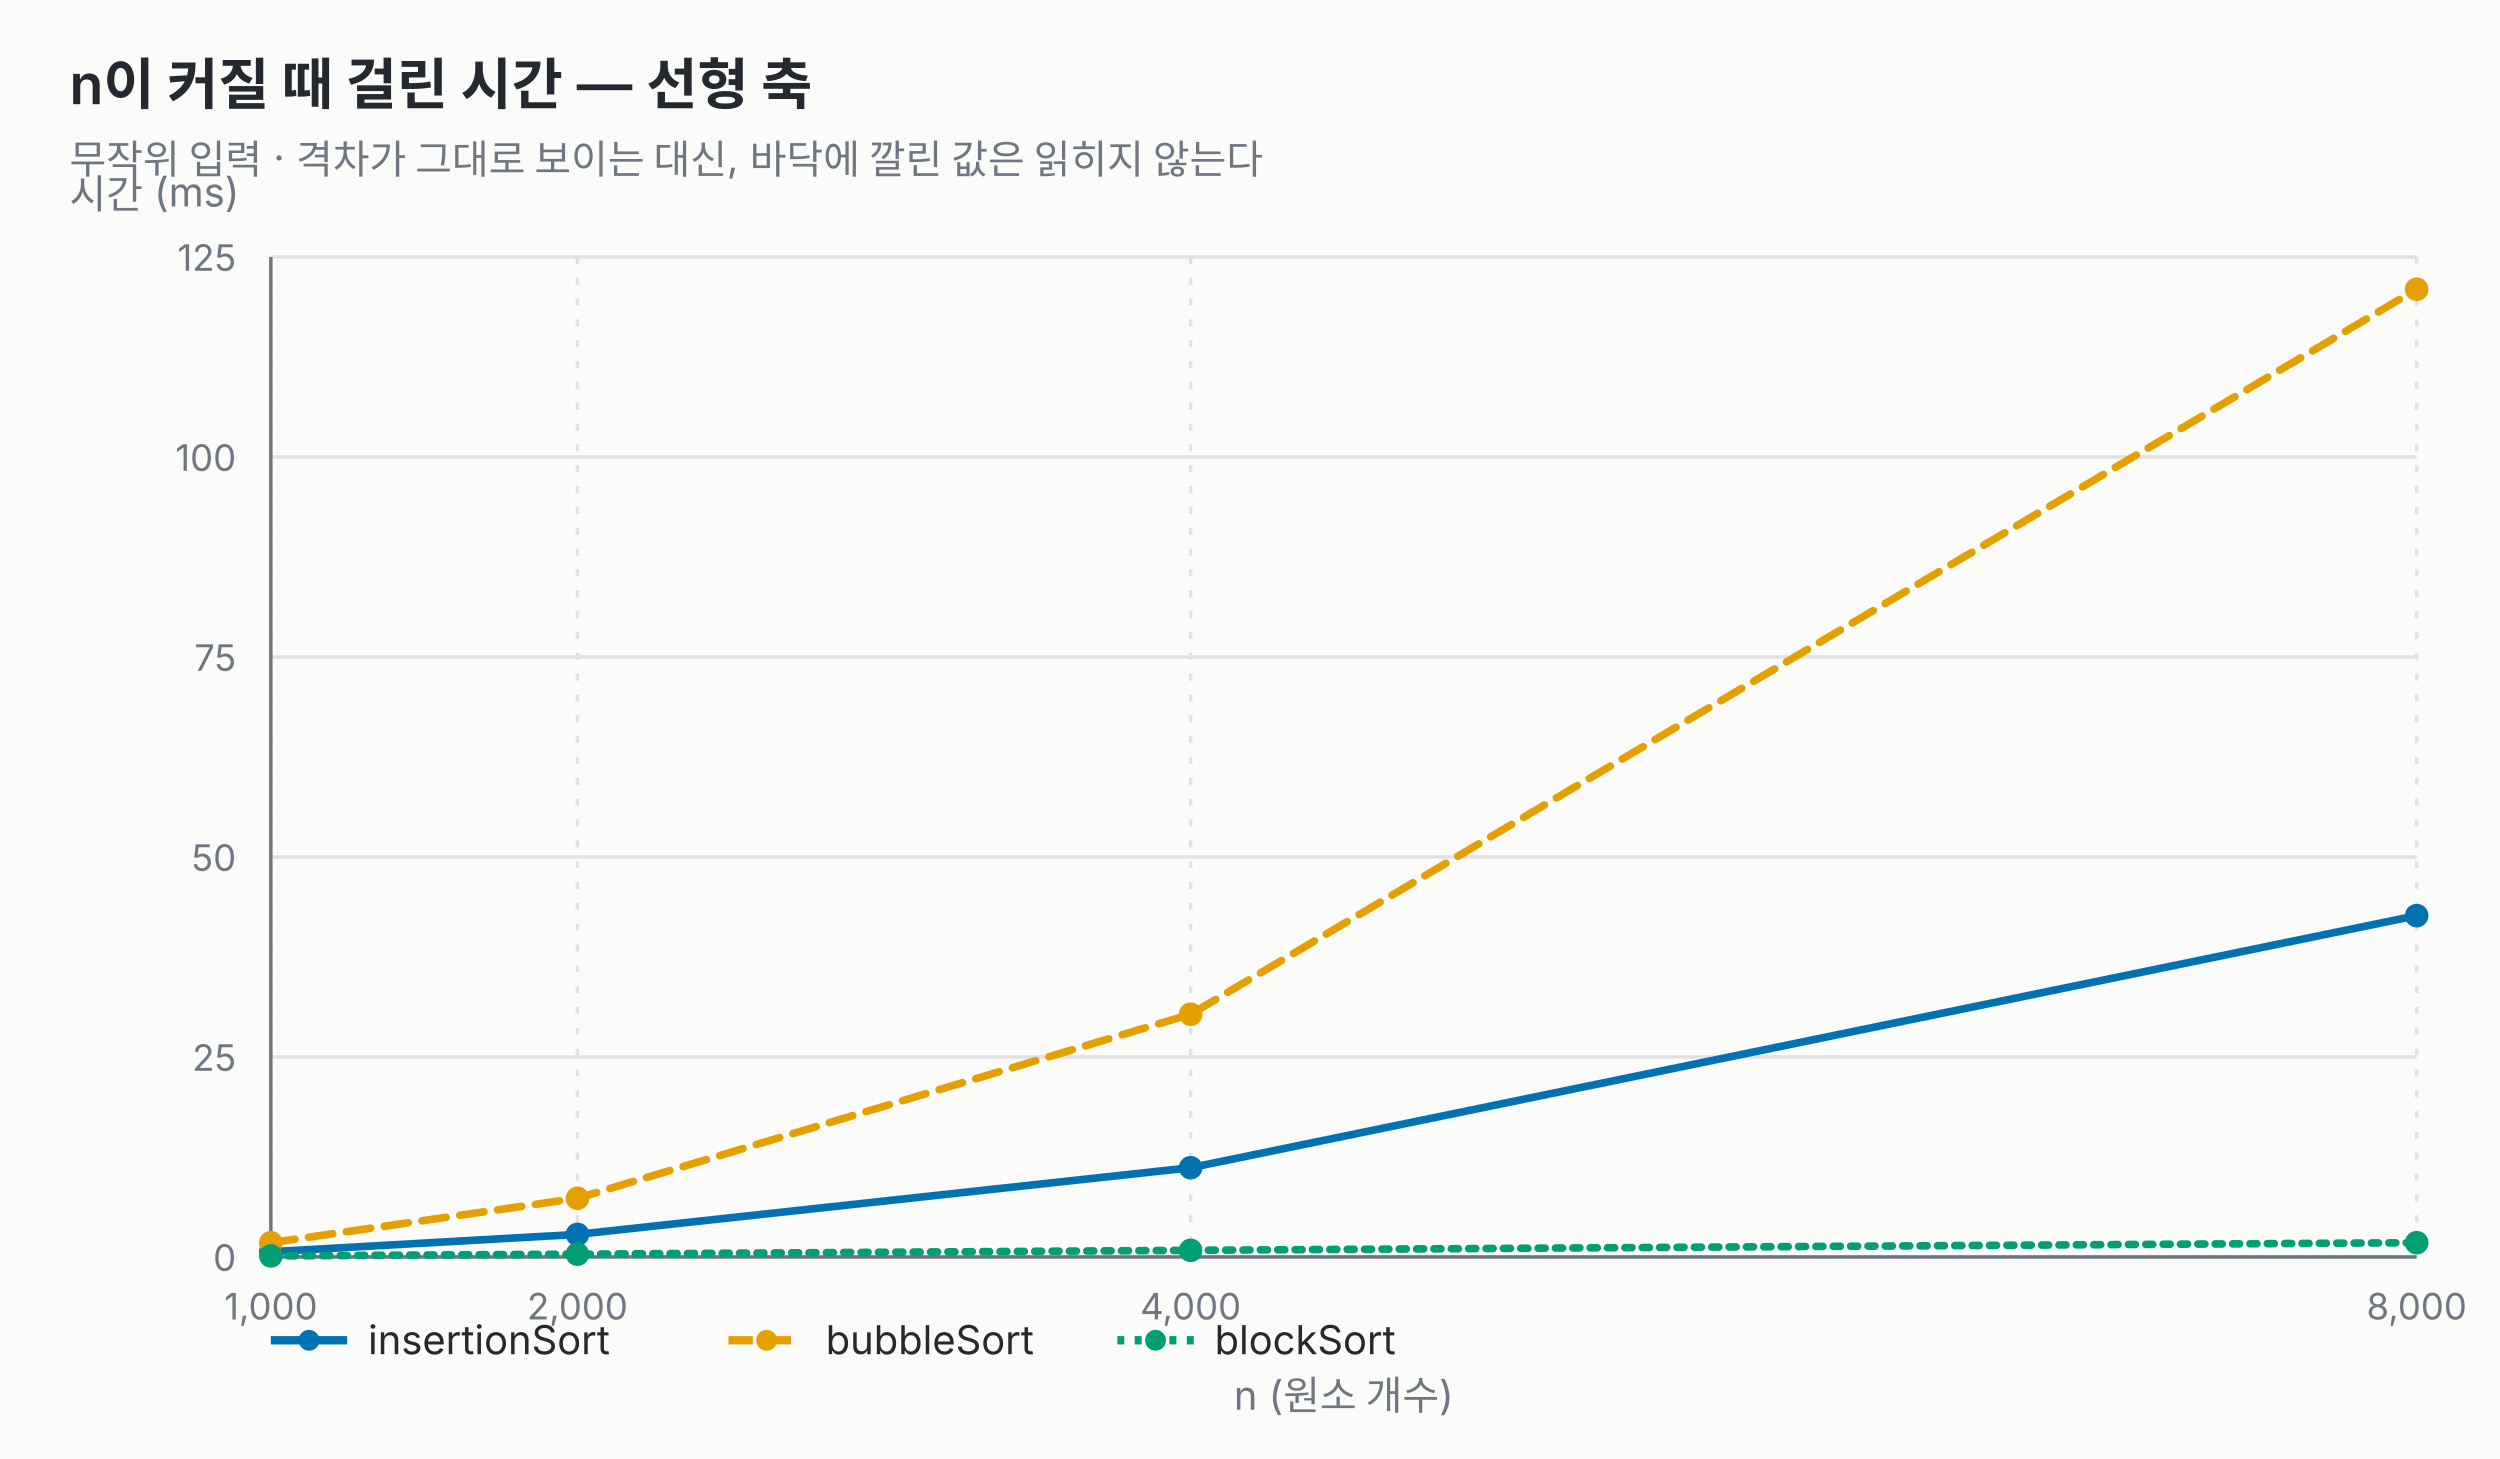
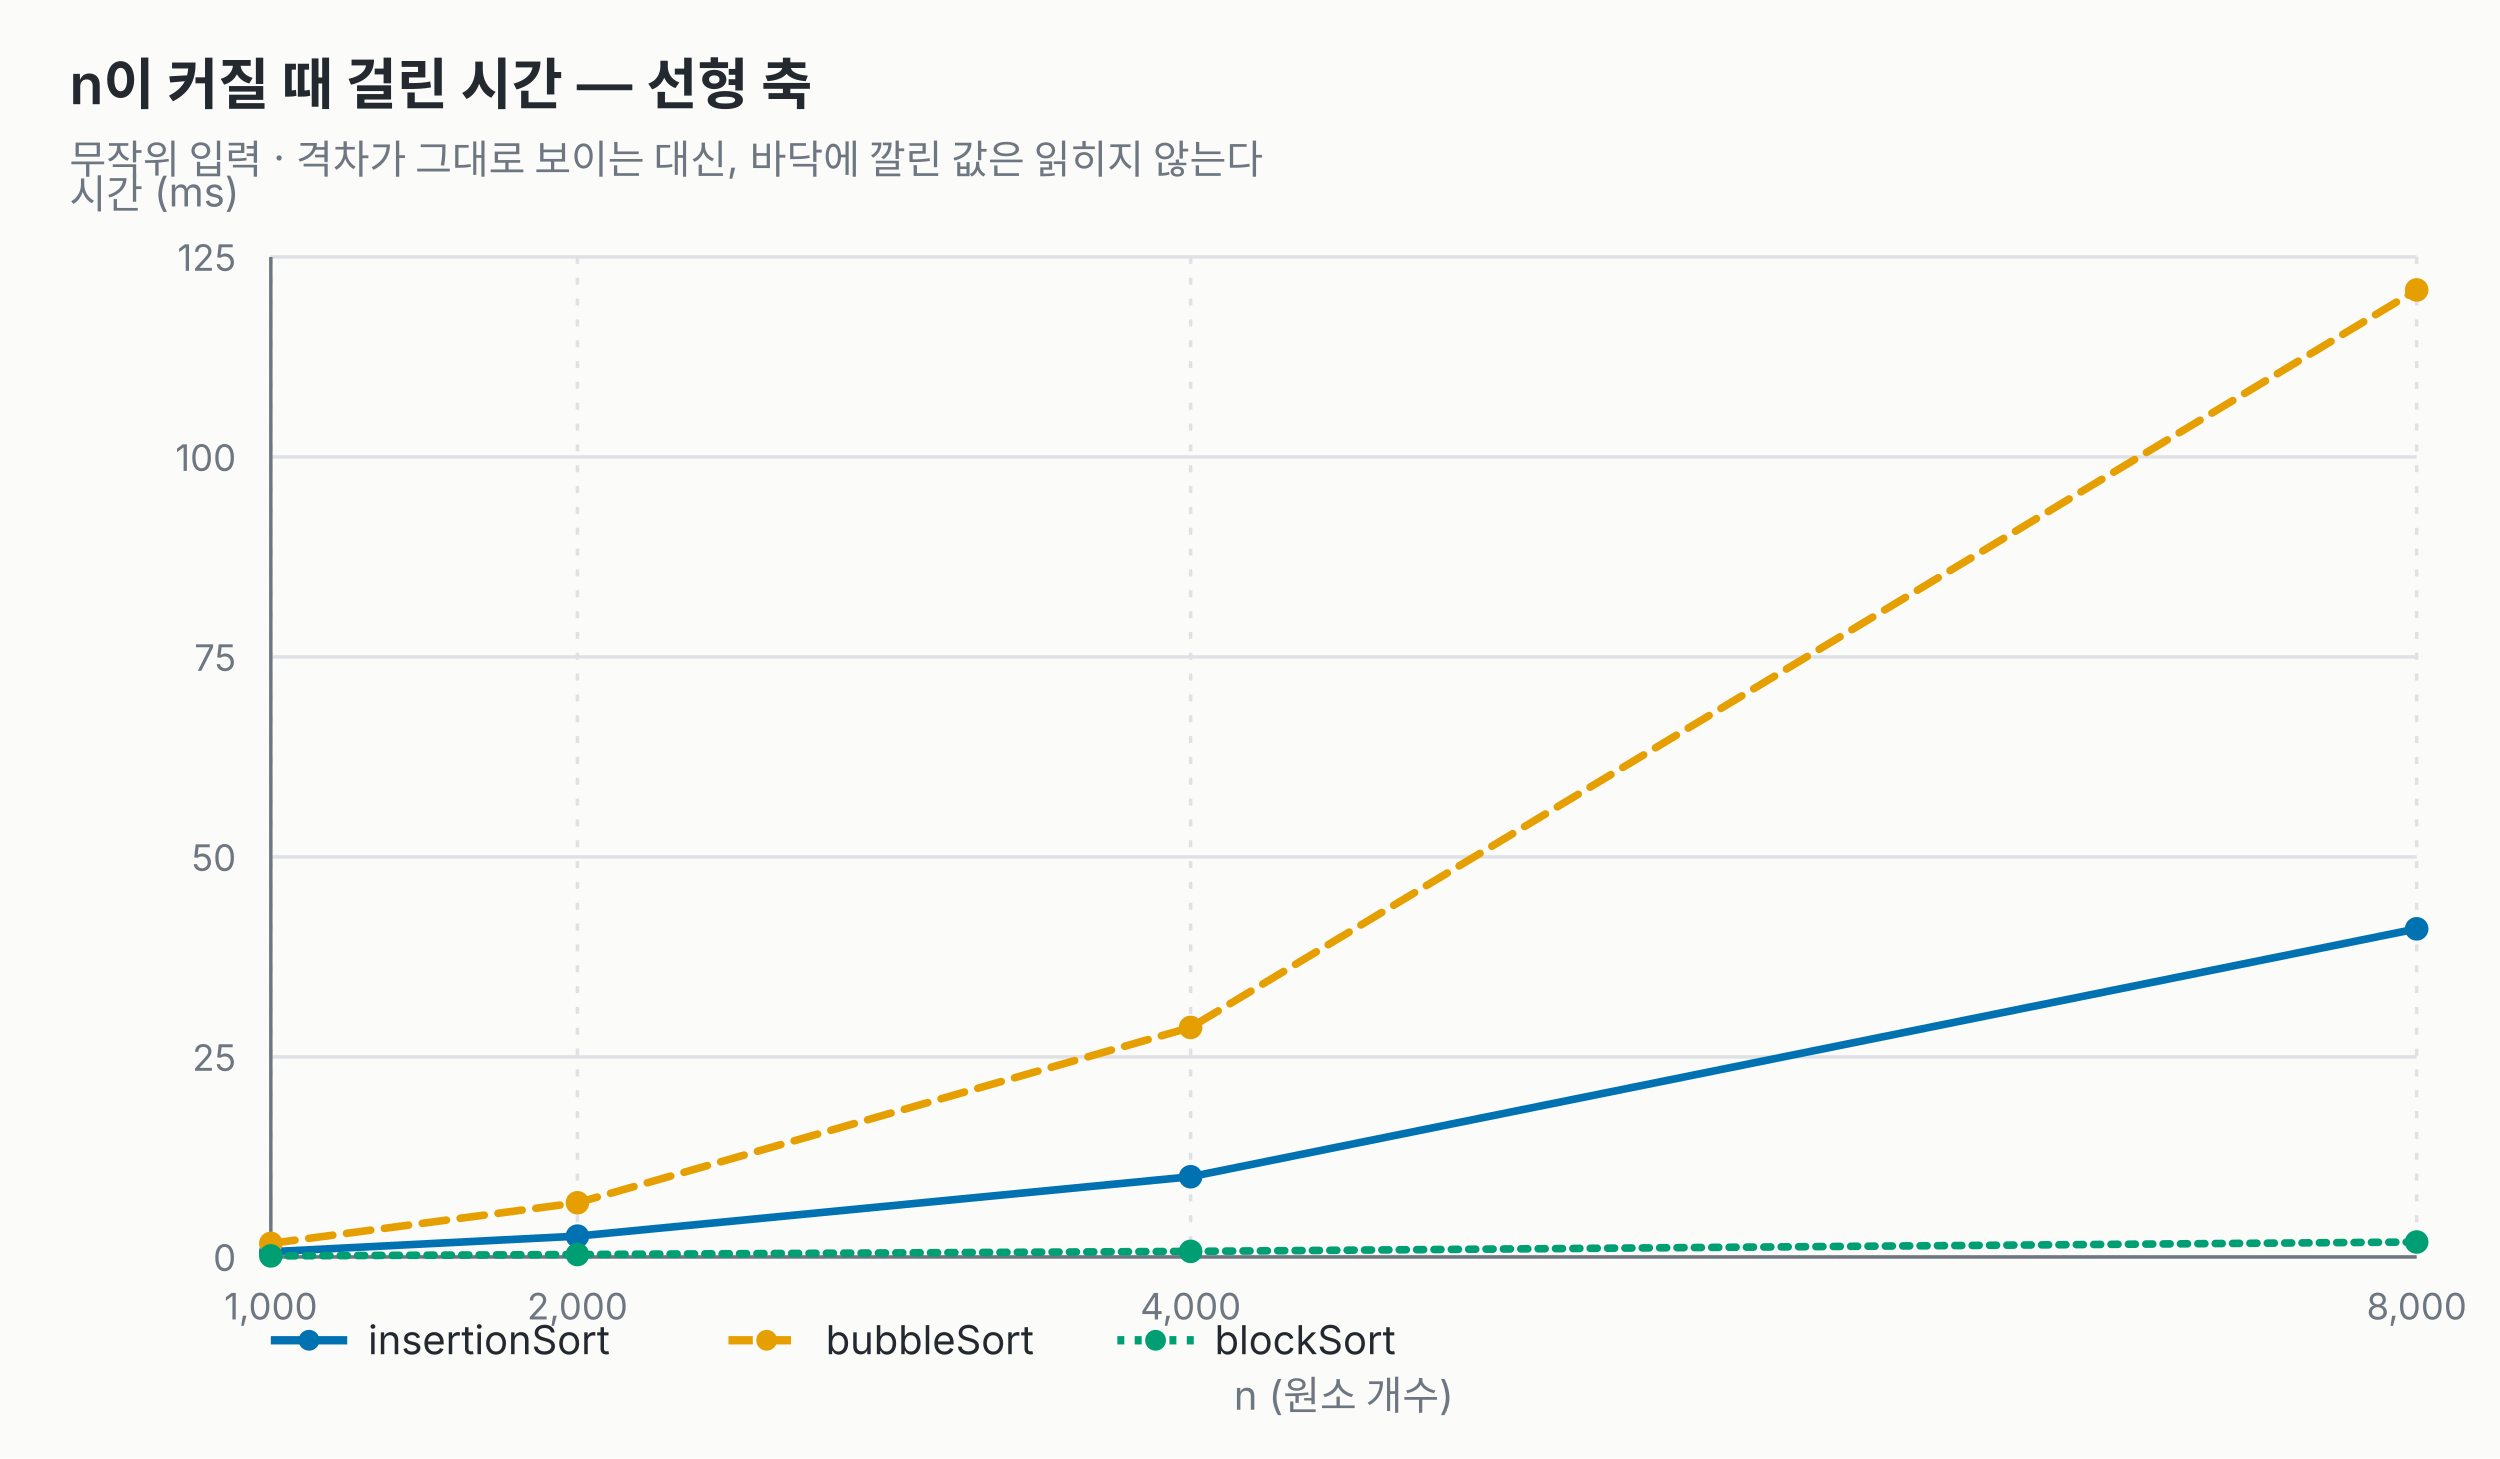
<svg xmlns="http://www.w3.org/2000/svg" width="720" height="420" viewBox="0 0 720 420" font-family="-apple-system, BlinkMacSystemFont, 'Segoe UI', 'Noto Sans KR', 'Apple SD Gothic Neo', 'Malgun Gothic', sans-serif">
  <rect width="720" height="420" fill="#fbfbf9" />
  <text x="20.0" y="30.0" font-size="16" fill="#24292f" text-anchor="start" font-weight="600">n이 커질 때 걸린 시간 — 선형 축</text>
  <text x="20.0" y="50.0" font-size="11.5" fill="#6e7781" text-anchor="start" font-weight="400">무작위 입력 · 격차가 그대로 보이는 대신, 바닥에 깔린 값은 읽히지 않는다</text>
  <line x1="78.0" y1="362.0" x2="696.0" y2="362.0" stroke="#dfe1e4" stroke-width="1" stroke-dasharray="none" />
  <text x="68.0" y="366.0" font-size="10.5" fill="#6e7781" text-anchor="end" font-weight="400">0</text>
  <line x1="78.0" y1="304.4" x2="696.0" y2="304.4" stroke="#dfe1e4" stroke-width="1" stroke-dasharray="none" />
  <text x="68.0" y="308.4" font-size="10.5" fill="#6e7781" text-anchor="end" font-weight="400">25</text>
  <line x1="78.0" y1="246.8" x2="696.0" y2="246.8" stroke="#dfe1e4" stroke-width="1" stroke-dasharray="none" />
  <text x="68.0" y="250.8" font-size="10.5" fill="#6e7781" text-anchor="end" font-weight="400">50</text>
  <line x1="78.0" y1="189.2" x2="696.0" y2="189.2" stroke="#dfe1e4" stroke-width="1" stroke-dasharray="none" />
  <text x="68.0" y="193.2" font-size="10.5" fill="#6e7781" text-anchor="end" font-weight="400">75</text>
  <line x1="78.0" y1="131.6" x2="696.0" y2="131.6" stroke="#dfe1e4" stroke-width="1" stroke-dasharray="none" />
  <text x="68.0" y="135.6" font-size="10.5" fill="#6e7781" text-anchor="end" font-weight="400">100</text>
  <line x1="78.0" y1="74.0" x2="696.0" y2="74.0" stroke="#dfe1e4" stroke-width="1" stroke-dasharray="none" />
  <text x="68.0" y="78.0" font-size="10.5" fill="#6e7781" text-anchor="end" font-weight="400">125</text>
  <line x1="78.0" y1="74.0" x2="78.0" y2="362.0" stroke="#dfe1e4" stroke-width="1" stroke-dasharray="2 4" />
  <text x="78.0" y="380.0" font-size="10.5" fill="#6e7781" text-anchor="middle" font-weight="400">1,000</text>
  <line x1="166.3" y1="74.0" x2="166.3" y2="362.0" stroke="#dfe1e4" stroke-width="1" stroke-dasharray="2 4" />
  <text x="166.3" y="380.0" font-size="10.5" fill="#6e7781" text-anchor="middle" font-weight="400">2,000</text>
  <line x1="342.9" y1="74.0" x2="342.9" y2="362.0" stroke="#dfe1e4" stroke-width="1" stroke-dasharray="2 4" />
  <text x="342.9" y="380.0" font-size="10.5" fill="#6e7781" text-anchor="middle" font-weight="400">4,000</text>
  <line x1="696.0" y1="74.0" x2="696.0" y2="362.0" stroke="#dfe1e4" stroke-width="1" stroke-dasharray="2 4" />
  <text x="696.0" y="380.0" font-size="10.5" fill="#6e7781" text-anchor="middle" font-weight="400">8,000</text>
  <line x1="78.0" y1="362.0" x2="696.0" y2="362.0" stroke="#6e7781" stroke-width="1" stroke-dasharray="none" />
  <line x1="78.0" y1="74.0" x2="78.0" y2="362.0" stroke="#6e7781" stroke-width="1" stroke-dasharray="none" />
  <text x="387.0" y="406.0" font-size="11.5" fill="#6e7781" text-anchor="middle" font-weight="400">n (원소 개수)</text>
  <text x="20.0" y="60.0" font-size="11.5" fill="#6e7781" text-anchor="start" font-weight="400">시간 (ms)</text>
-   <polyline points="78.0,360.5 166.3,355.5 342.9,336.3 696.0,263.7" fill="none" stroke="#0072B2" stroke-width="2.2" stroke-dasharray="none" stroke-linejoin="round" stroke-linecap="round" />
+   <polyline points="78.0,360.5 166.3,356.0 342.9,338.9 696.0,267.5" fill="none" stroke="#0072B2" stroke-width="2.2" stroke-dasharray="none" stroke-linejoin="round" stroke-linecap="round" />
  <circle cx="78.0" cy="360.5" r="3.4" fill="#0072B2" />
-   <circle cx="166.3" cy="355.5" r="3.4" fill="#0072B2" />
-   <circle cx="342.9" cy="336.3" r="3.4" fill="#0072B2" />
-   <circle cx="696.0" cy="263.7" r="3.4" fill="#0072B2" />
-   <polyline points="78.0,357.9 166.3,345.1 342.9,292.1 696.0,83.3" fill="none" stroke="#E69F00" stroke-width="2.2" stroke-dasharray="7 4" stroke-linejoin="round" stroke-linecap="round" />
-   <circle cx="78.0" cy="357.9" r="3.4" fill="#E69F00" />
-   <circle cx="166.3" cy="345.1" r="3.4" fill="#E69F00" />
-   <circle cx="342.9" cy="292.1" r="3.4" fill="#E69F00" />
-   <circle cx="696.0" cy="83.3" r="3.4" fill="#E69F00" />
-   <polyline points="78.0,361.7 166.3,361.2 342.9,360.1 696.0,357.9" fill="none" stroke="#009E73" stroke-width="2.2" stroke-dasharray="2 3" stroke-linejoin="round" stroke-linecap="round" />
+   <circle cx="166.3" cy="356.0" r="3.4" fill="#0072B2" />
+   <circle cx="342.9" cy="338.9" r="3.4" fill="#0072B2" />
+   <circle cx="696.0" cy="267.5" r="3.4" fill="#0072B2" />
+   <polyline points="78.0,358.1 166.3,346.4 342.9,295.9 696.0,83.5" fill="none" stroke="#E69F00" stroke-width="2.2" stroke-dasharray="7 4" stroke-linejoin="round" stroke-linecap="round" />
+   <circle cx="78.0" cy="358.1" r="3.4" fill="#E69F00" />
+   <circle cx="166.3" cy="346.4" r="3.4" fill="#E69F00" />
+   <circle cx="342.9" cy="295.9" r="3.4" fill="#E69F00" />
+   <circle cx="696.0" cy="83.5" r="3.4" fill="#E69F00" />
+   <polyline points="78.0,361.7 166.3,361.3 342.9,360.4 696.0,357.7" fill="none" stroke="#009E73" stroke-width="2.2" stroke-dasharray="2 3" stroke-linejoin="round" stroke-linecap="round" />
  <circle cx="78.0" cy="361.7" r="3.4" fill="#009E73" />
-   <circle cx="166.3" cy="361.2" r="3.4" fill="#009E73" />
-   <circle cx="342.9" cy="360.1" r="3.4" fill="#009E73" />
-   <circle cx="696.0" cy="357.9" r="3.4" fill="#009E73" />
+   <circle cx="166.3" cy="361.3" r="3.4" fill="#009E73" />
+   <circle cx="342.9" cy="360.4" r="3.4" fill="#009E73" />
+   <circle cx="696.0" cy="357.7" r="3.4" fill="#009E73" />
  <line x1="78.0" y1="386.0" x2="100.0" y2="386.0" stroke="#0072B2" stroke-width="2.4" stroke-dasharray="none" />
  <circle cx="89.0" cy="386.0" r="3" fill="#0072B2" />
  <text x="106.0" y="390.0" font-size="11.5" fill="#24292f" text-anchor="start" font-weight="400">insertionSort</text>
  <line x1="209.8" y1="386.0" x2="231.8" y2="386.0" stroke="#E69F00" stroke-width="2.4" stroke-dasharray="7 4" />
  <circle cx="220.8" cy="386.0" r="3" fill="#E69F00" />
  <text x="237.8" y="390.0" font-size="11.5" fill="#24292f" text-anchor="start" font-weight="400">bubbleSort</text>
  <line x1="321.8" y1="386.0" x2="343.8" y2="386.0" stroke="#009E73" stroke-width="2.4" stroke-dasharray="2 3" />
  <circle cx="332.8" cy="386.0" r="3" fill="#009E73" />
  <text x="349.8" y="390.0" font-size="11.5" fill="#24292f" text-anchor="start" font-weight="400">blockSort</text>
</svg>
